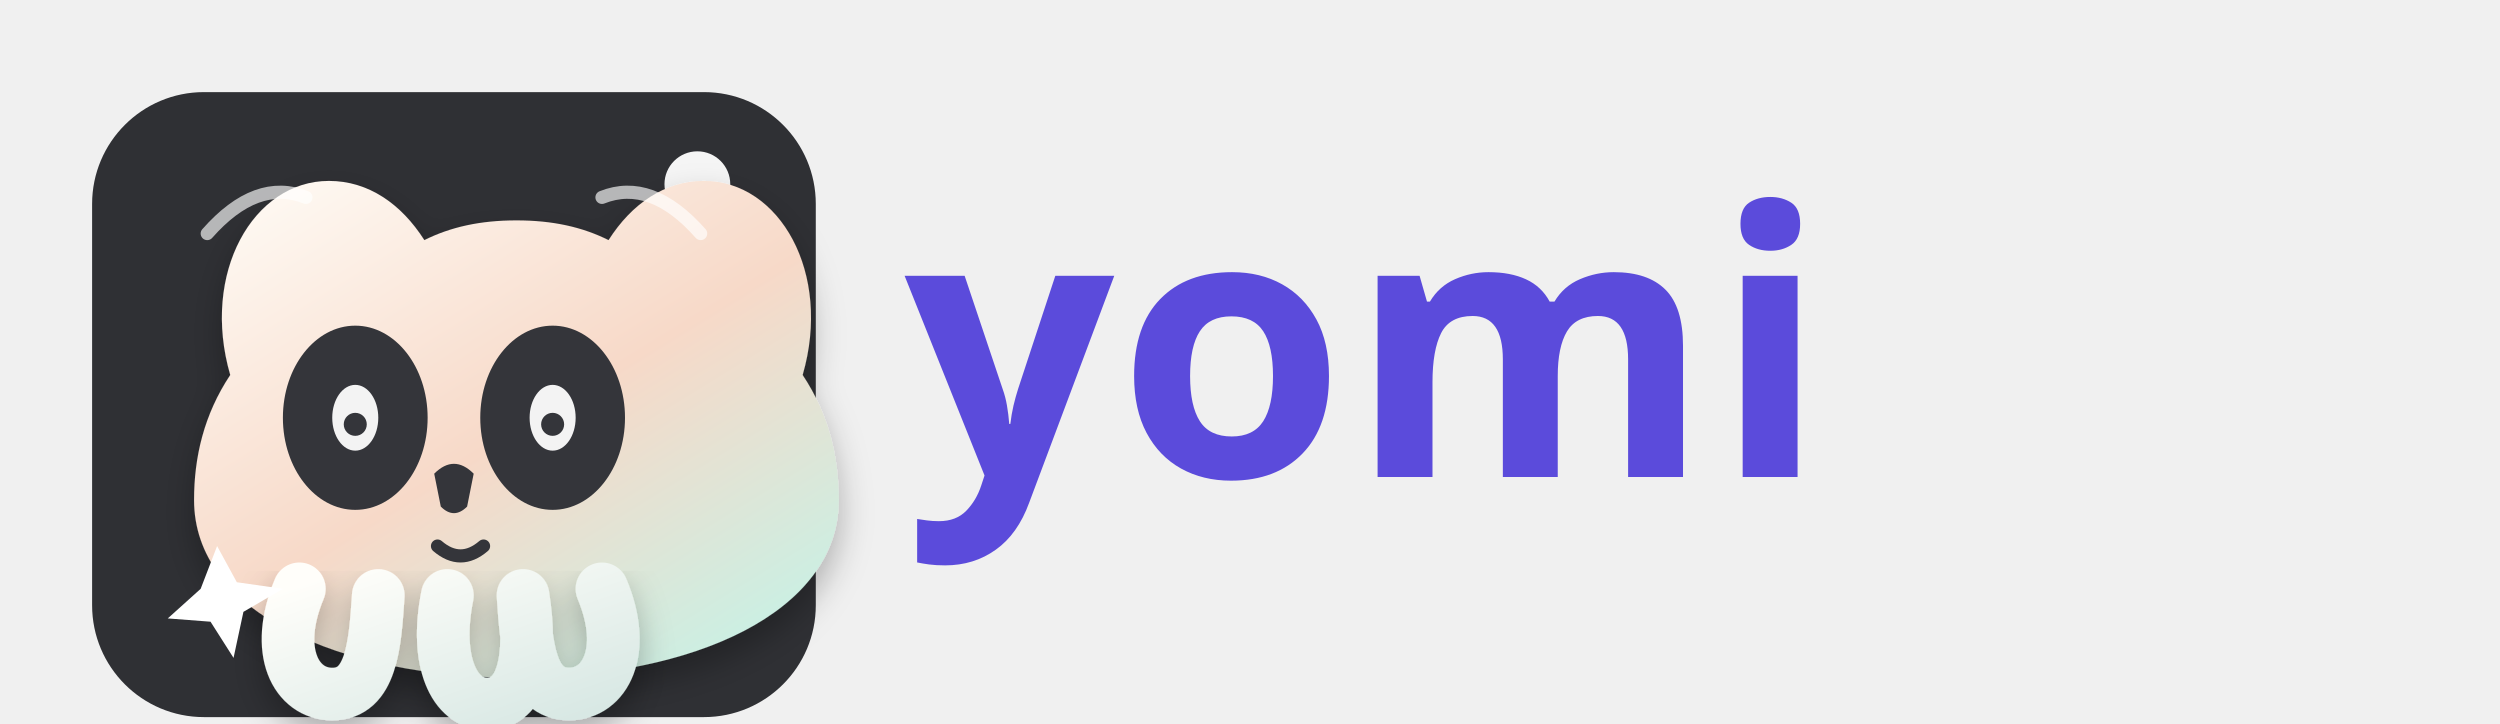
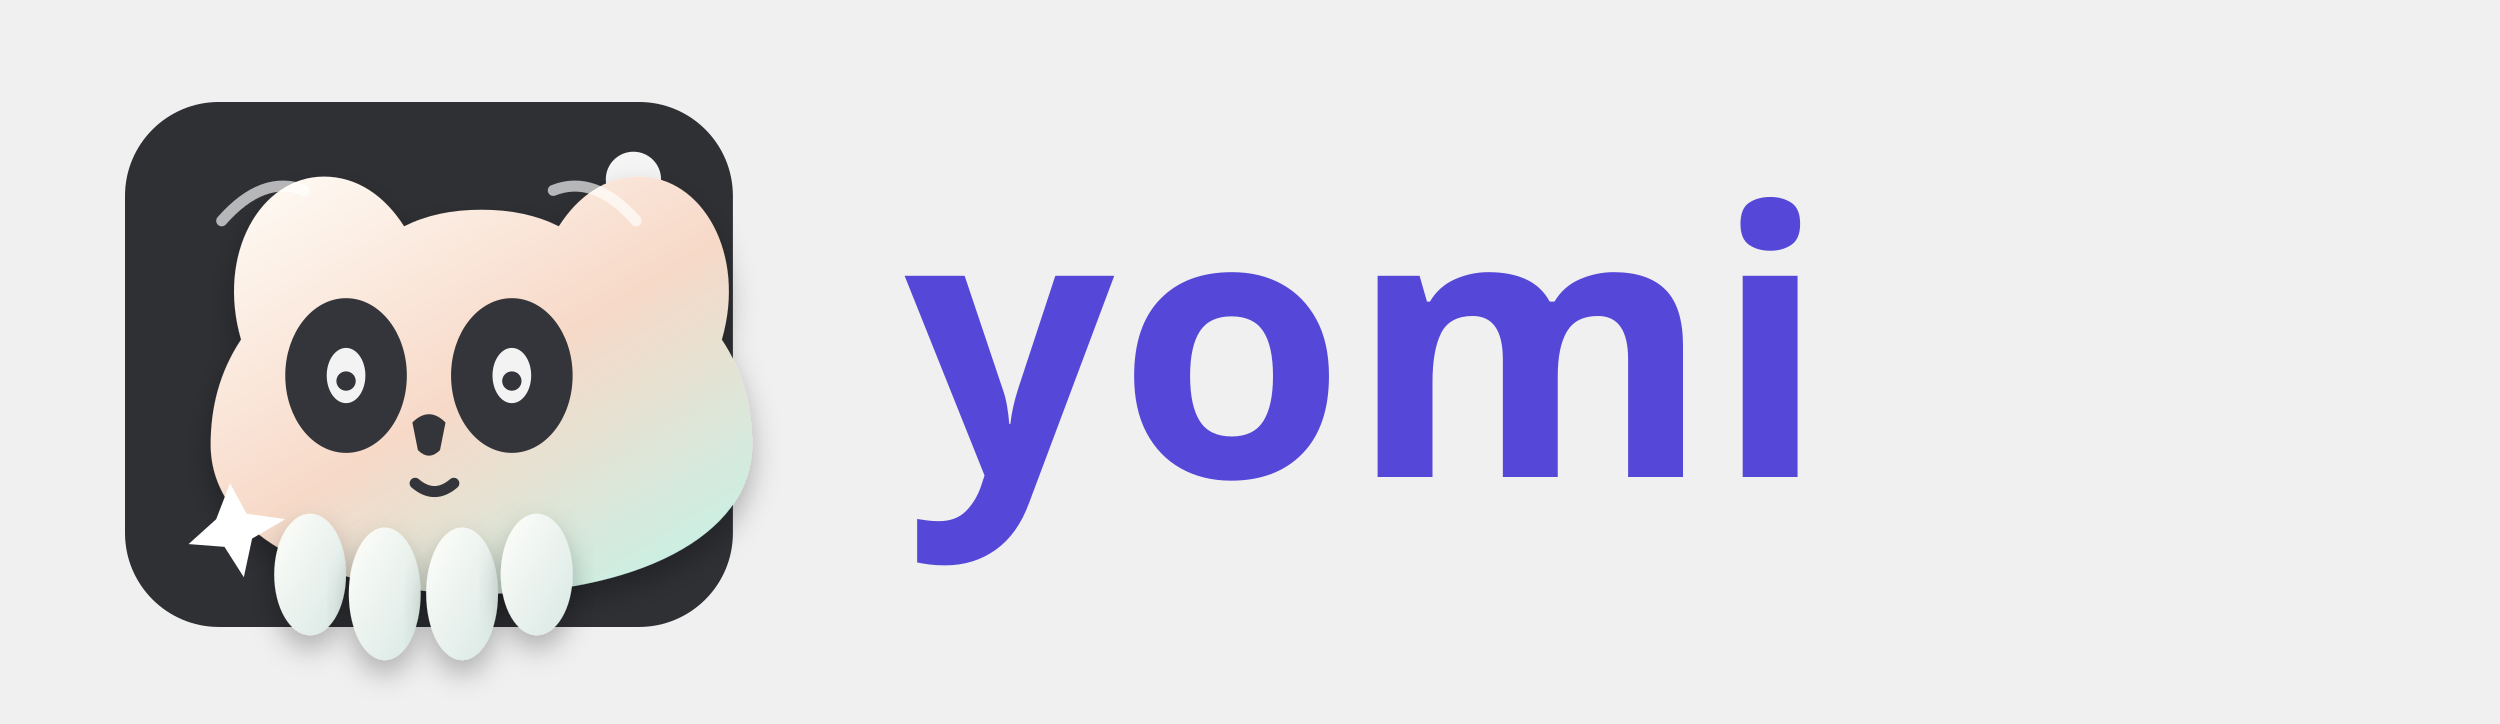
<svg xmlns="http://www.w3.org/2000/svg" viewBox="0 0 760 220" role="img" aria-labelledby="title desc">
  <defs>
    <linearGradient id="slothFace" x1="0" y1="0" x2="0.8" y2="1">
      <stop offset="0" stop-color="#fffdf8" />
      <stop offset="0.55" stop-color="#f7d9c8" />
      <stop offset="1" stop-color="#c9f0e4" />
    </linearGradient>
    <linearGradient id="slothArm" x1="0" y1="0" x2="1" y2="1">
      <stop offset="0" stop-color="#fffefa" />
      <stop offset="1" stop-color="#d8e8e4" />
    </linearGradient>
    <filter id="softShadow" x="-30%" y="-30%" width="160%" height="170%">
      <feDropShadow dx="0" dy="5" stdDeviation="5" flood-color="#000" flood-opacity=".28" />
    </filter>
  </defs>
-   <g transform="translate(28 28)">
+   <g transform="translate(38 31) scale(.84)">
    <rect width="220" height="190" rx="34" fill="#2f3034" />
    <circle cx="184" cy="28" r="10" fill="#fff" opacity=".95" />
    <path d="M42 86c-9-31 7-59 30-59 12 0 22 7 29 18 8-4 17-6 28-6s20 2 28 6c7-11 17-18 29-18 23 0 39 28 30 59 8 12 11 25 11 38 0 34-44 54-98 54S31 158 31 124c0-13 3-26 11-38Z" fill="url(#slothFace)" filter="url(#softShadow)" />
    <ellipse cx="80" cy="99" rx="22" ry="28" fill="#34353a" />
    <ellipse cx="140" cy="99" rx="22" ry="28" fill="#34353a" />
    <ellipse cx="80" cy="99" rx="7" ry="10" fill="#fff" opacity=".94" />
    <ellipse cx="140" cy="99" rx="7" ry="10" fill="#fff" opacity=".94" />
    <circle cx="80" cy="101" r="3.5" fill="#34353a" />
    <circle cx="140" cy="101" r="3.5" fill="#34353a" />
    <path d="M104 116q6-6 12 0l-2 10q-4 4-8 0Z" fill="#34353a" />
    <path d="M105 138q7 6 14 0" fill="none" stroke="#34353a" stroke-width="4" stroke-linecap="round" />
-     <path d="M63 151c-8 19-1 32 10 32 12 0 13-15 14-30M108 153c-4 20 2 33 12 33 11 0 14-14 11-33M155 151c8 19 1 32-10 32-12 0-13-15-14-30" fill="none" stroke="url(#slothArm)" stroke-width="16" stroke-linecap="round" filter="url(#softShadow)" />
+     <ellipse cx="67" cy="171" rx="13" ry="22" fill="url(#slothArm)" filter="url(#softShadow)" />
+     <ellipse cx="94" cy="178" rx="13" ry="24" fill="url(#slothArm)" filter="url(#softShadow)" />
+     <ellipse cx="122" cy="178" rx="13" ry="24" fill="url(#slothArm)" filter="url(#softShadow)" />
+     <ellipse cx="149" cy="171" rx="13" ry="22" fill="url(#slothArm)" filter="url(#softShadow)" />
    <path d="M33 151l-10 9 13 1 7 11 3-14 12-7-14-2-6-11Z" fill="#fff" />
    <path d="M35 43q15-17 30-11M155 32q15-6 30 11" fill="none" stroke="#fff" stroke-width="4" stroke-linecap="round" opacity=".65" />
  </g>
-   <text x="275" y="145" fill="#5b4bdb" font-family="Nunito, Quicksand, Arial Rounded MT Bold, sans-serif" font-size="112" font-weight="700" letter-spacing="1">yomi</text>
+   <text x="275" y="145" fill="#5548d8" font-family="Nunito, Quicksand, Arial Rounded MT Bold, sans-serif" font-size="112" font-weight="700" letter-spacing="1">yomi</text>
</svg>
